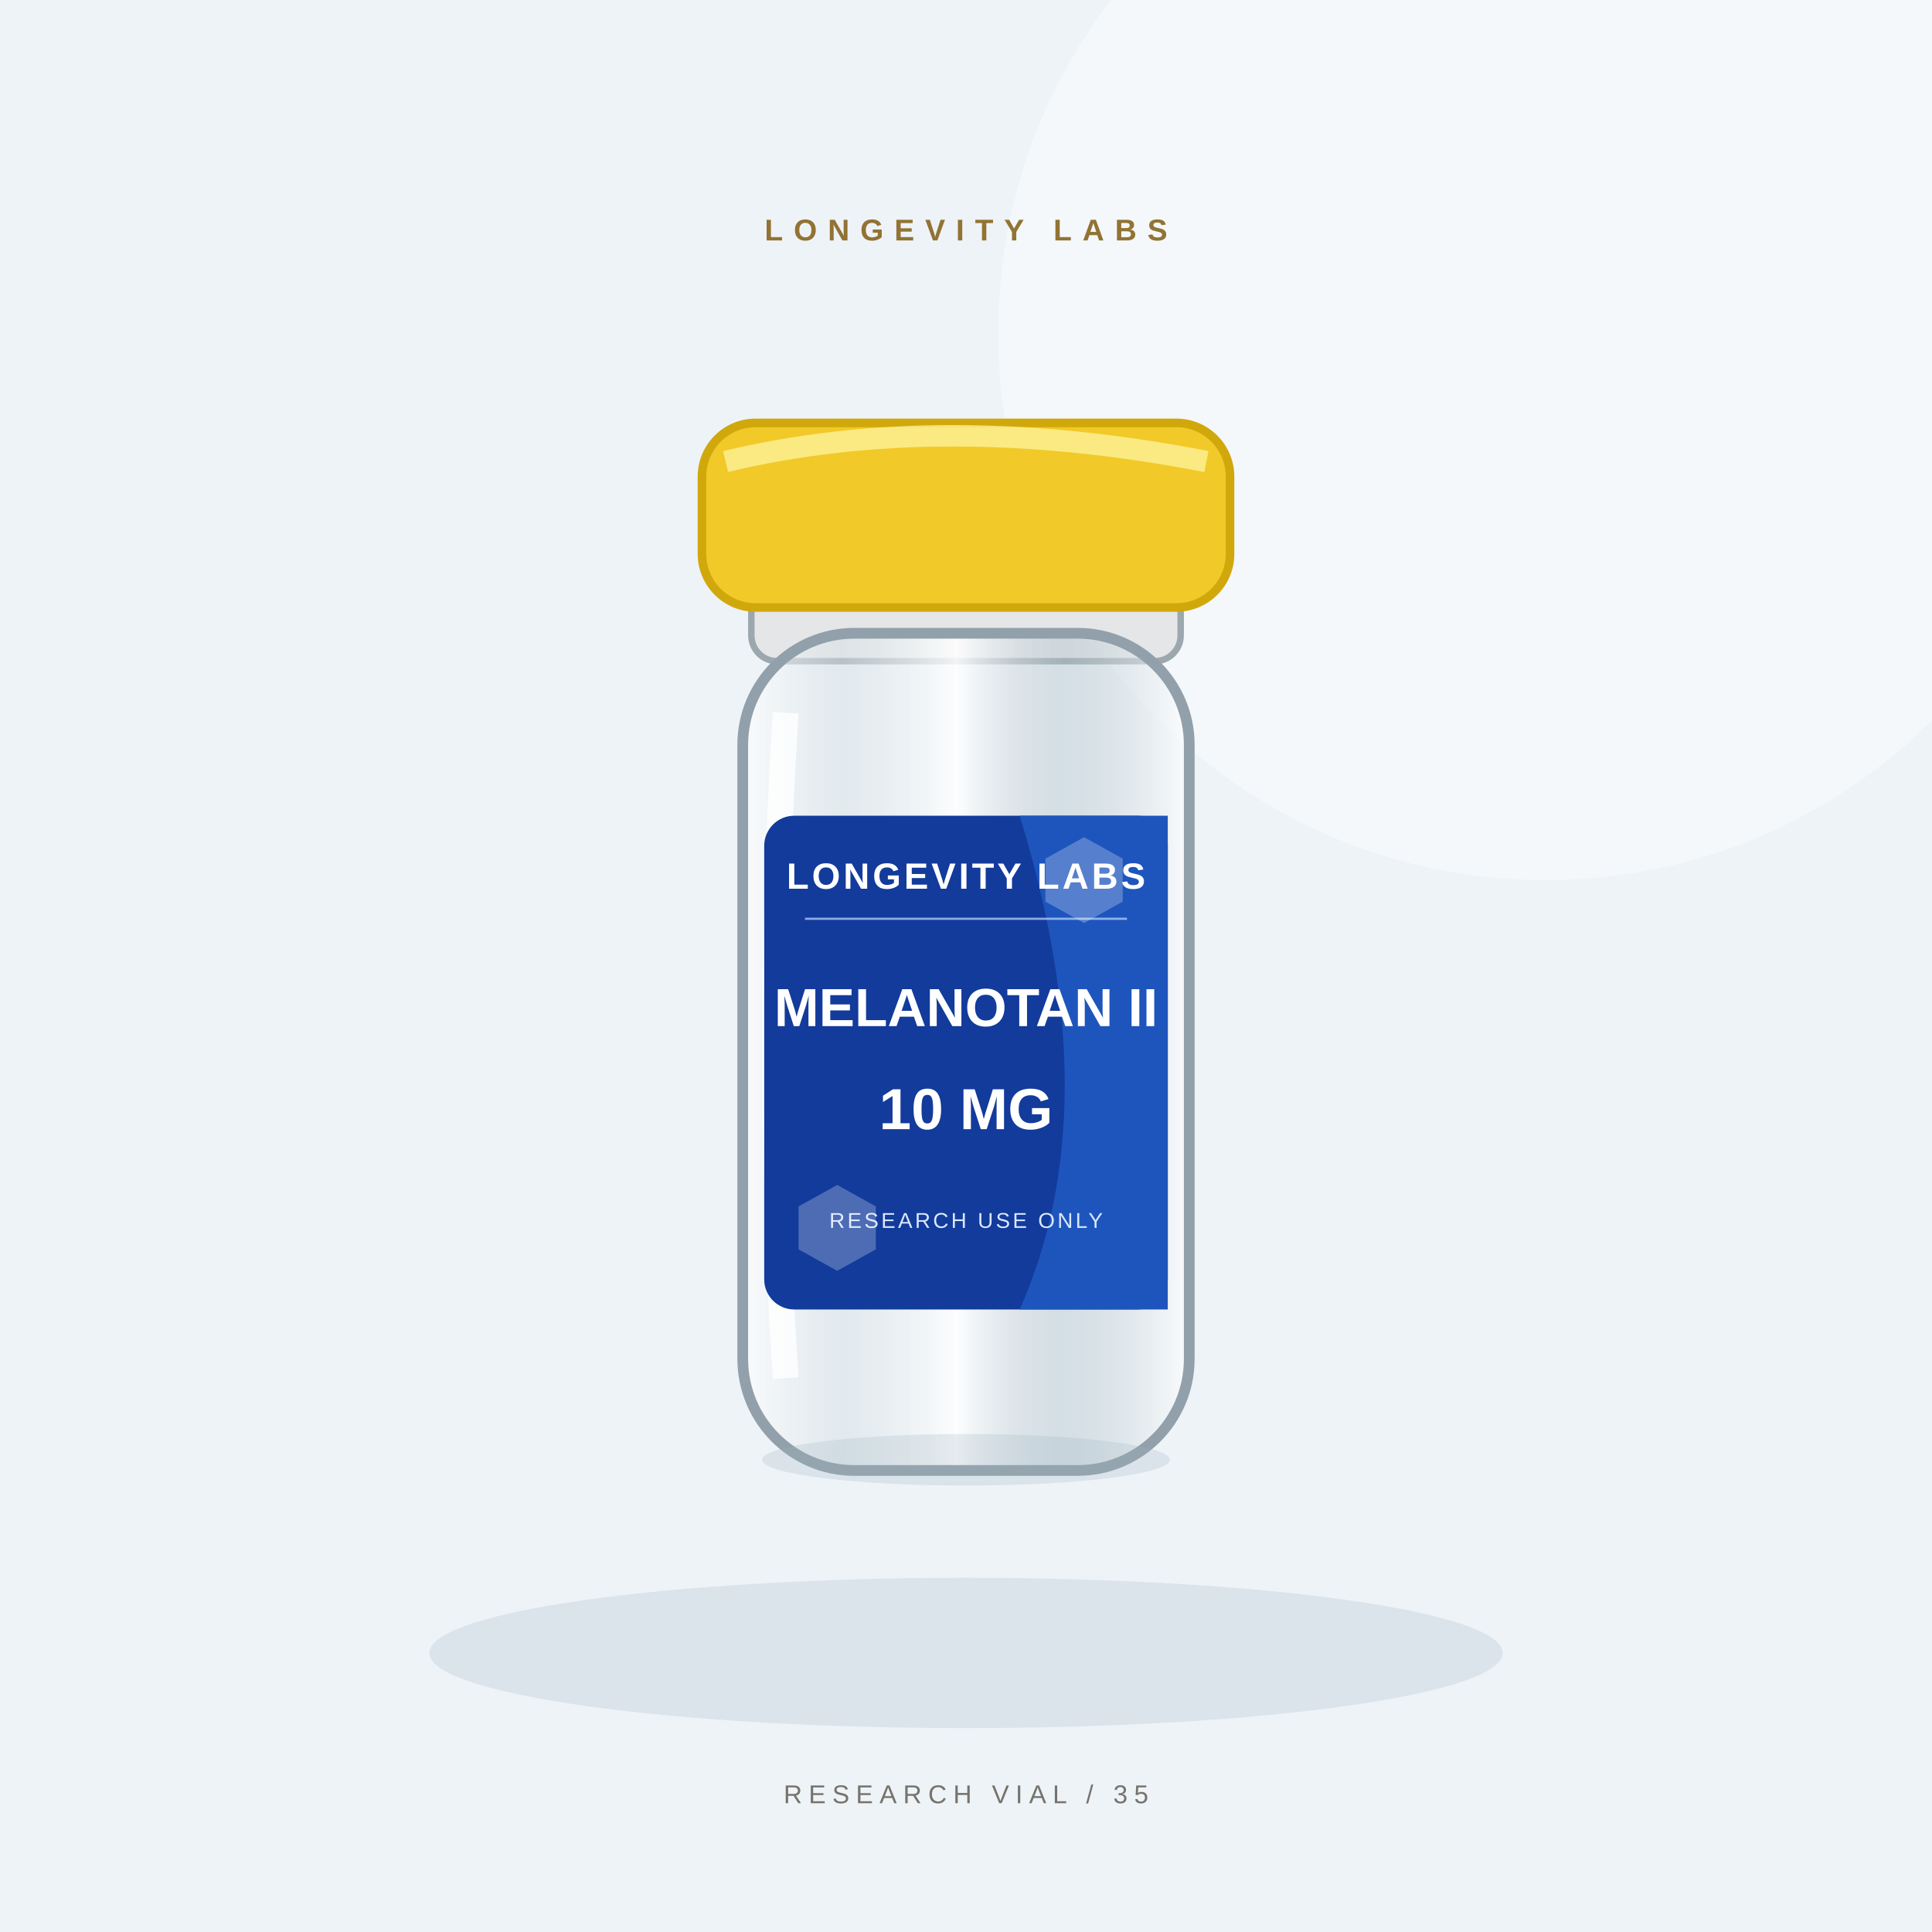
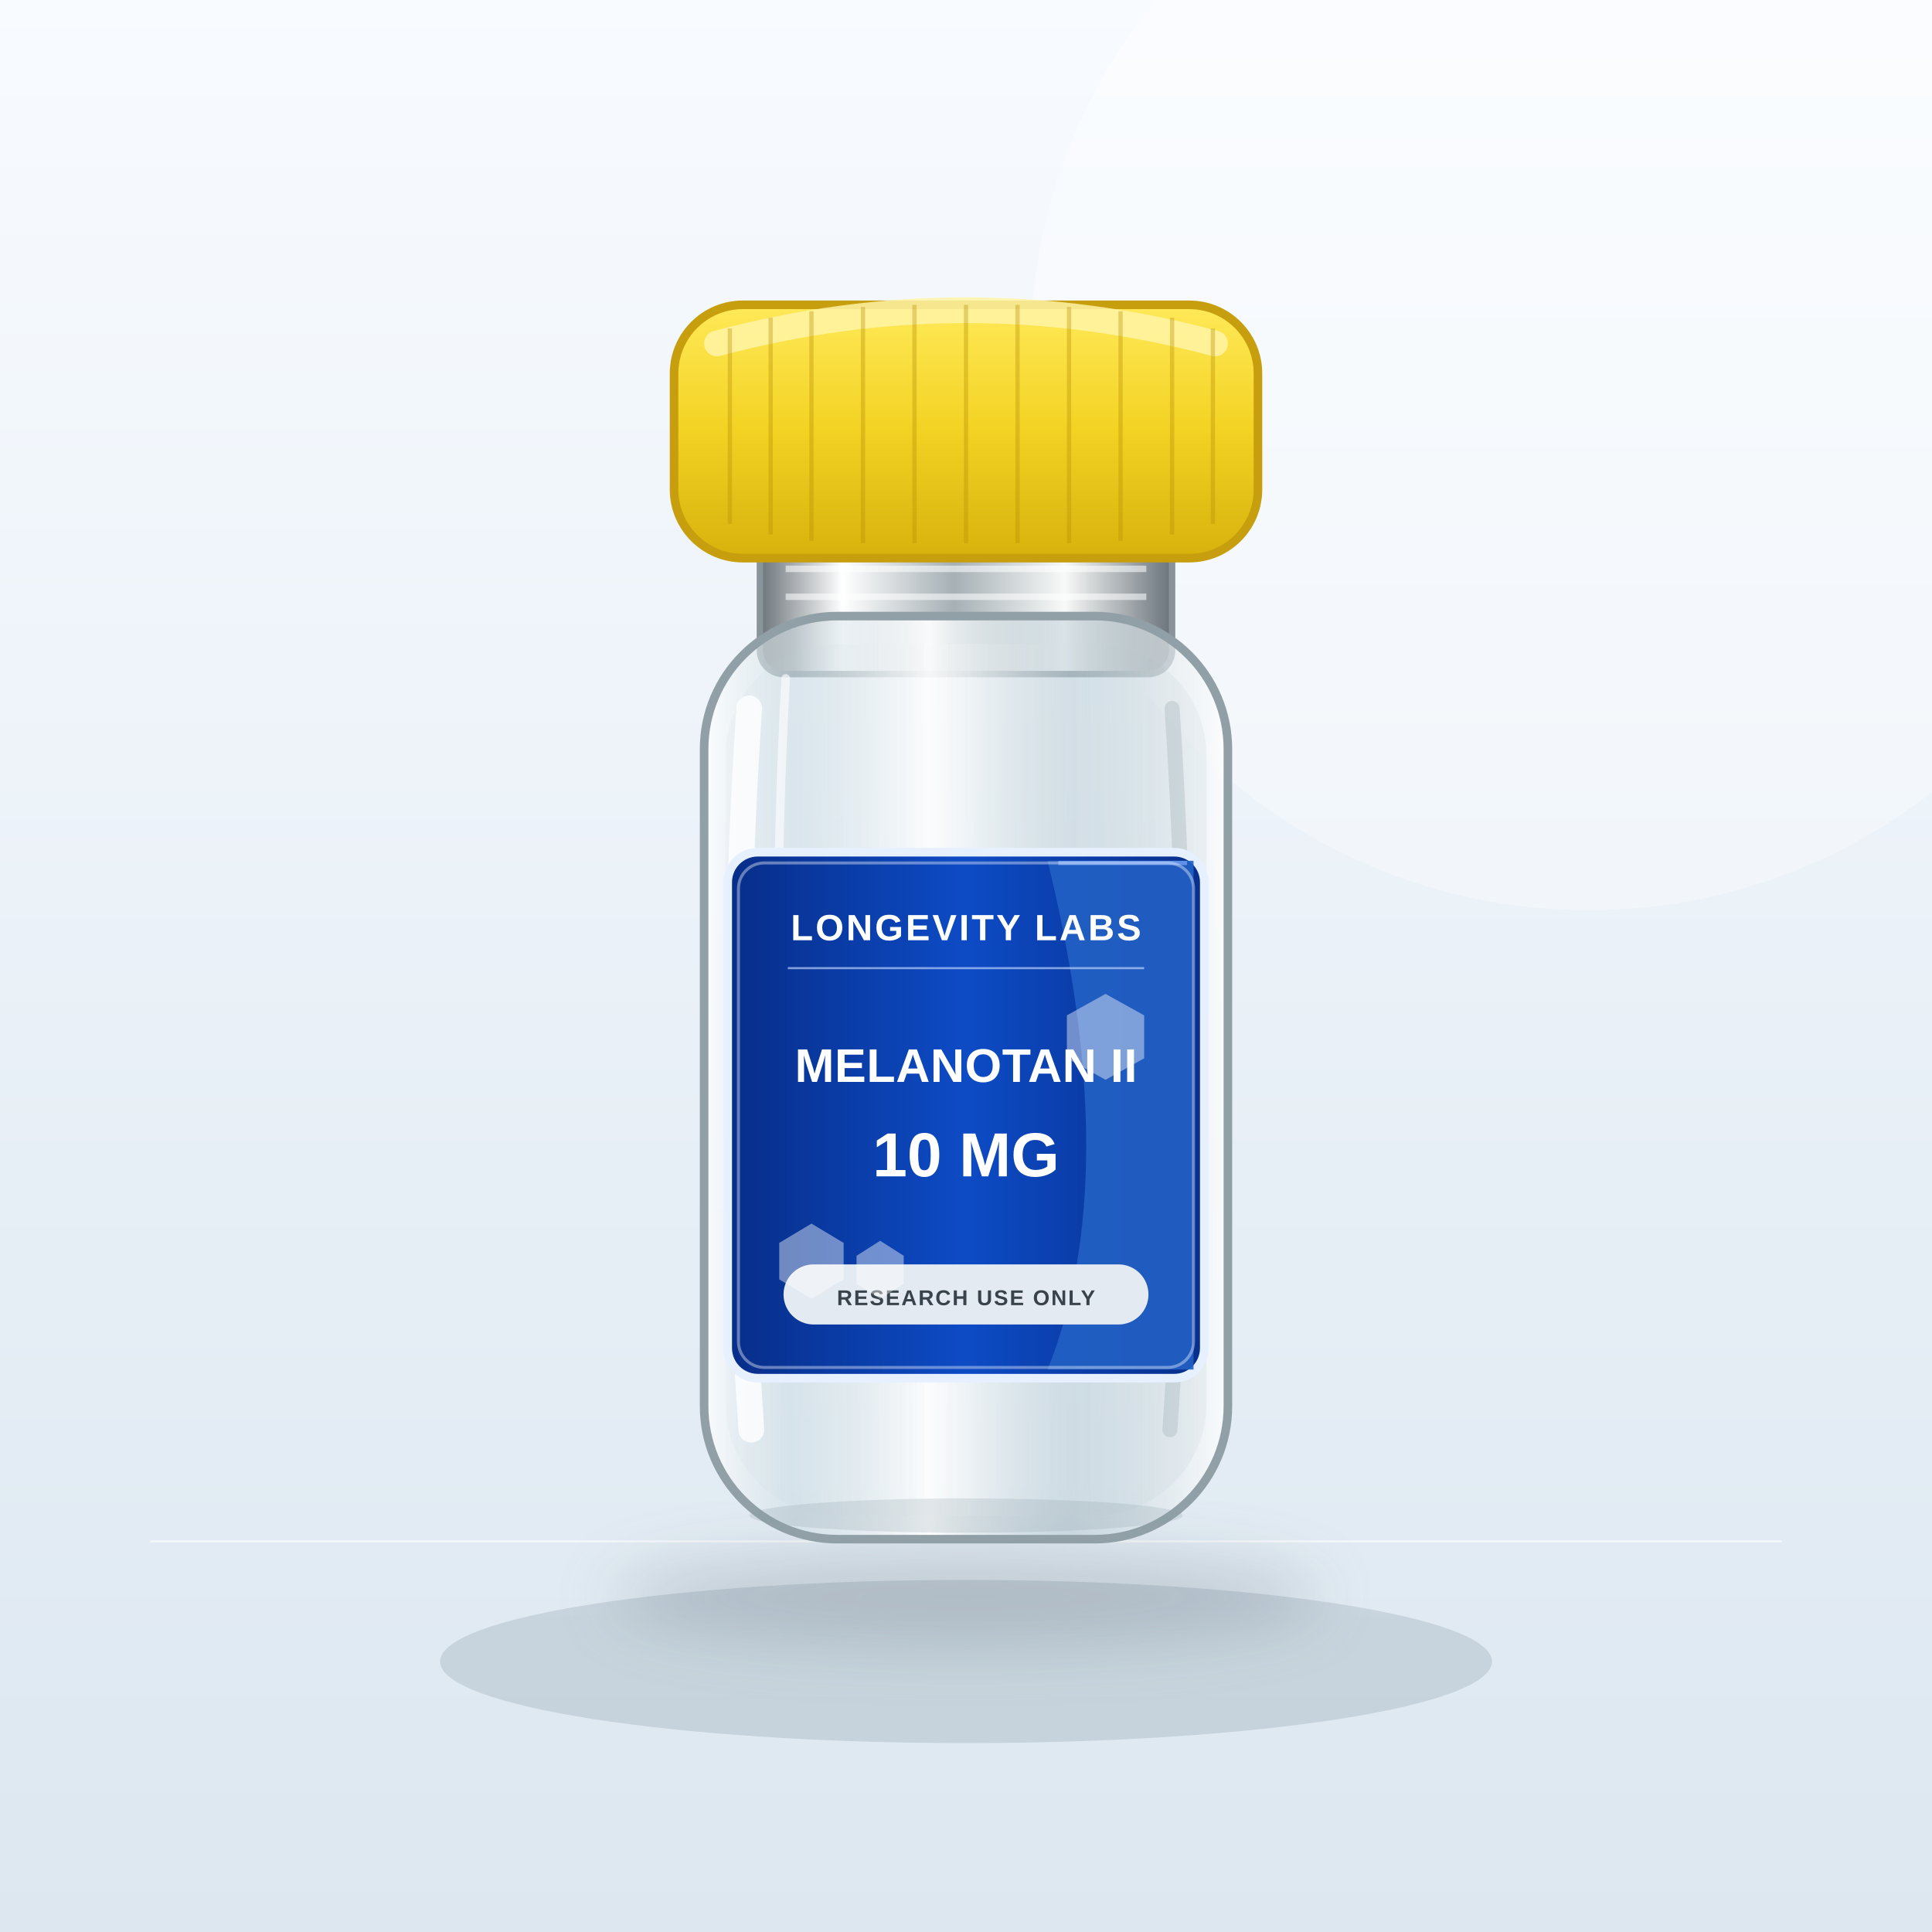
<svg xmlns="http://www.w3.org/2000/svg" width="900" height="900" viewBox="0 0 900 900" role="img" aria-labelledby="title desc">
  <defs>
+     <linearGradient id="vialBg" x2="0" y2="1">
+       <stop stop-color="#f8fbff" />
+       <stop offset="1" stop-color="#dce7f0" />
+     </linearGradient>
+     <linearGradient id="silver" x2="1">
+       <stop stop-color="#6c757b" />
+       <stop offset=".2" stop-color="#fff" />
+       <stop offset=".47" stop-color="#a6b0b5" />
+       <stop offset=".74" stop-color="#f8f9f8" />
+       <stop offset="1" stop-color="#69737a" />
+     </linearGradient>
+     <linearGradient id="yellowCap" x2="0" y2="1">
+       <stop stop-color="#ffe958" />
+       <stop offset=".48" stop-color="#f3d324" />
+       <stop offset="1" stop-color="#d7b20c" />
+     </linearGradient>
+     <linearGradient id="vialGlass" x2="1">
+       <stop stop-color="#fff" stop-opacity=".78" />
+       <stop offset=".17" stop-color="#cedde4" stop-opacity=".5" />
+       <stop offset=".43" stop-color="#fff" stop-opacity=".92" />
+       <stop offset=".7" stop-color="#b8cbd4" stop-opacity=".48" />
+       <stop offset="1" stop-color="#fff" stop-opacity=".8" />
+     </linearGradient>
+     <linearGradient id="innerGlass" x2="1">
+       <stop stop-color="#a8c1ca" stop-opacity=".2" />
+       <stop offset=".5" stop-color="#fff" stop-opacity=".5" />
+       <stop offset="1" stop-color="#91a9b2" stop-opacity=".28" />
+     </linearGradient>
+     <linearGradient id="labelBlue" x2="1">
+       <stop stop-color="#072d88" />
+       <stop offset=".5" stop-color="#0d4bc5" />
+       <stop offset="1" stop-color="#082e8a" />
+     </linearGradient>
    <linearGradient id="clearGlass" x2="1">
      <stop stop-color="#fff" stop-opacity=".72" />
      <stop offset=".22" stop-color="#d5e0e4" stop-opacity=".48" />
      <stop offset=".48" stop-color="#fff" stop-opacity=".86" />
      <stop offset=".72" stop-color="#aec0c9" stop-opacity=".4" />
      <stop offset="1" stop-color="#fff" stop-opacity=".72" />
    </linearGradient>
    <linearGradient id="goldMetal" x2="1">
      <stop stop-color="#8a713d" />
      <stop offset=".25" stop-color="#f2d879" />
      <stop offset=".53" stop-color="#b18d2e" />
      <stop offset=".8" stop-color="#f5da77" />
      <stop offset="1" stop-color="#96782b" />
    </linearGradient>
    <linearGradient id="darkGlass" x2="1">
      <stop stop-color="#080b0c" />
      <stop offset=".26" stop-color="#25292a" />
      <stop offset=".5" stop-color="#090b0b" />
      <stop offset=".76" stop-color="#242727" />
      <stop offset="1" stop-color="#080a0a" />
    </linearGradient>
+     <filter id="softShadow" x="-50%" y="-100%" width="200%" height="300%">
+       <feGaussianBlur stdDeviation="14" />
+     </filter>
  </defs>
-   <rect width="900" height="900" fill="#eef3f8" />
-   <ellipse cx="450" cy="770" rx="250" ry="35" fill="#a8b9ca" opacity=".28" />
-   <circle cx="720" cy="155" r="255" fill="#fff" opacity=".38" />
+   <rect width="900" height="900" fill="url(#vialBg)" />
+   <ellipse cx="450" cy="774" rx="245" ry="38" fill="#6d8290" opacity=".22" />
+   <circle cx="740" cy="164" r="260" fill="#fff" opacity=".34" />
+   <path d="M70 718h760" stroke="#fff" stroke-opacity=".58" />
  <g>
    <g>
-       <rect x="350" y="246" width="200" height="62" rx="12" fill="#e4e6e8" stroke="#9ca7ae" stroke-width="3" />
-       <rect x="327" y="197" width="246" height="86" rx="25" fill="#f1c928" stroke="#d1a80b" stroke-width="4" />
-       <path d="M338 215q100-24 224 0" fill="none" stroke="#fff6a4" stroke-width="10" opacity=".72" />
-       <rect x="346" y="295" width="208" height="390" rx="52" fill="url(#clearGlass)" stroke="#91a0aa" stroke-width="5" />
-       <path d="M366 332q-10 160 0 310" fill="none" stroke="#fff" stroke-width="12" opacity=".8" />
-       <ellipse cx="450" cy="680" rx="95" ry="12" fill="#9eb4c0" opacity=".25" />
-       <rect x="356" y="380" width="188" height="230" rx="14" fill="#123b9b" />
-       <path d="M475 380h69v230h-69q42-94 0-230" fill="#1e55bd" />
-       <text x="450" y="414" text-anchor="middle" fill="#fff" font-family="Arial,sans-serif" font-size="17" font-weight="700" letter-spacing="1.4">LONGEVITY LABS</text>
-       <path d="M375 428h150" stroke="#b7d2ff" opacity=".75" />
-       <text x="450" y="478" text-anchor="middle" fill="#fff" font-family="Arial,sans-serif" font-size="25" font-weight="800">MELANOTAN II</text>
-       <text x="450" y="526" text-anchor="middle" fill="#fff" font-family="Arial,sans-serif" font-size="27" font-weight="800">10 MG</text>
-       <text x="450" y="572" text-anchor="middle" fill="#dbe8ff" font-family="Arial,sans-serif" font-size="10" letter-spacing="1.2">RESEARCH USE ONLY</text>
-       <g fill="#fff" opacity=".25">
-         <path d="m505 390 18 10v20l-18 10-18-10v-20z" />
-         <path d="m390 552 18 10v20l-18 10-18-10v-20z" />
+       <ellipse cx="450" cy="744" rx="166" ry="22" fill="#52616a" opacity=".22" filter="url(#softShadow)" />
+       <rect x="354" y="239" width="192" height="75" rx="11" fill="url(#silver)" stroke="#88949a" stroke-width="3" />
+       <path d="M366 252h168M366 265h168M366 278h168" stroke="#fff" stroke-opacity=".55" stroke-width="3" />
+       <rect x="314" y="142" width="272" height="118" rx="32" fill="url(#yellowCap)" stroke="#c79e0d" stroke-width="4" />
+       <path d="M334 160Q450 129 566 160" fill="none" stroke="#fff4a6" stroke-width="12" stroke-linecap="round" opacity=".84" />
+       <g stroke="#b88f08" stroke-opacity=".37" stroke-width="2">
+         <path d="M340 153v91M359 148v101M378 145v107M402 143v110M426 142v111M450 142v111M474 142v111M498 143v110M522 145v107M546 148v101M565 153v91" />
      </g>
+       <rect x="328" y="287" width="244" height="430" rx="62" fill="url(#vialGlass)" stroke="#91a0a7" stroke-width="4" />
+       <rect x="338" y="300" width="224" height="406" rx="52" fill="url(#innerGlass)" opacity=".34" />
+       <path d="M349 330Q338 493 350 666" fill="none" stroke="#fff" stroke-width="12" stroke-linecap="round" opacity=".78" />
+       <path d="M366 316Q359 445 366 558" fill="none" stroke="#fff" stroke-width="4" stroke-linecap="round" opacity=".6" />
+       <path d="M546 330Q557 493 545 666" fill="none" stroke="#90a1a9" stroke-width="7" stroke-linecap="round" opacity=".28" />
+       <ellipse cx="450" cy="706" rx="101" ry="8" fill="#879aa4" opacity=".22" />
+       <rect x="339" y="397" width="222" height="245" rx="14" fill="url(#labelBlue)" stroke="#e7f0ff" stroke-width="4" />
+       <path d="M488 401h68v237h-68q36-90 0-237" fill="#2260c4" opacity=".9" />
+       <path d="M493 402h60" stroke="#71a2f3" stroke-width="2" opacity=".76" />
+       <text x="450" y="438" text-anchor="middle" fill="#fff" font-family="Arial,sans-serif" font-size="17" font-weight="800" letter-spacing="1.1">LONGEVITY LABS</text>
+       <path d="M367 451h166" stroke="#c8dcff" stroke-opacity=".62" />
+       <text x="450" y="504" text-anchor="middle" fill="#fff" font-family="Arial,sans-serif" font-size="22" font-weight="800" letter-spacing=".2">MELANOTAN II</text>
+       <text x="450" y="548" text-anchor="middle" fill="#fff" font-family="Arial,sans-serif" font-size="29" font-weight="800">10 MG</text>
+       <rect x="365" y="589" width="170" height="28" rx="14" fill="#e4eaf1" />
+       <text x="450" y="608" text-anchor="middle" fill="#39434b" font-family="Arial,sans-serif" font-size="10" font-weight="700" letter-spacing=".7">RESEARCH USE ONLY</text>
+       <g fill="#fff" opacity=".42">
+         <path d="m515 463 18 10v20l-18 10-18-10v-20z" />
+         <path d="m378 570 15 9v17l-15 9-15-9v-17z" />
+         <path d="m410 578 11 7v13l-11 7-11-7v-13z" />
+       </g>
+       <rect x="344" y="402" width="212" height="235" rx="12" fill="none" stroke="#f5f8ff" stroke-opacity=".4" stroke-width="1.4" />
    </g>
  </g>
-   <text x="450" y="112" text-anchor="middle" fill="#927333" font-family="Arial,sans-serif" font-size="14" font-weight="700" letter-spacing="5">LONGEVITY LABS</text>
-   <text x="450" y="840" text-anchor="middle" fill="#76736c" font-family="Arial,sans-serif" font-size="12" letter-spacing="3">RESEARCH VIAL / 35</text>
</svg>
